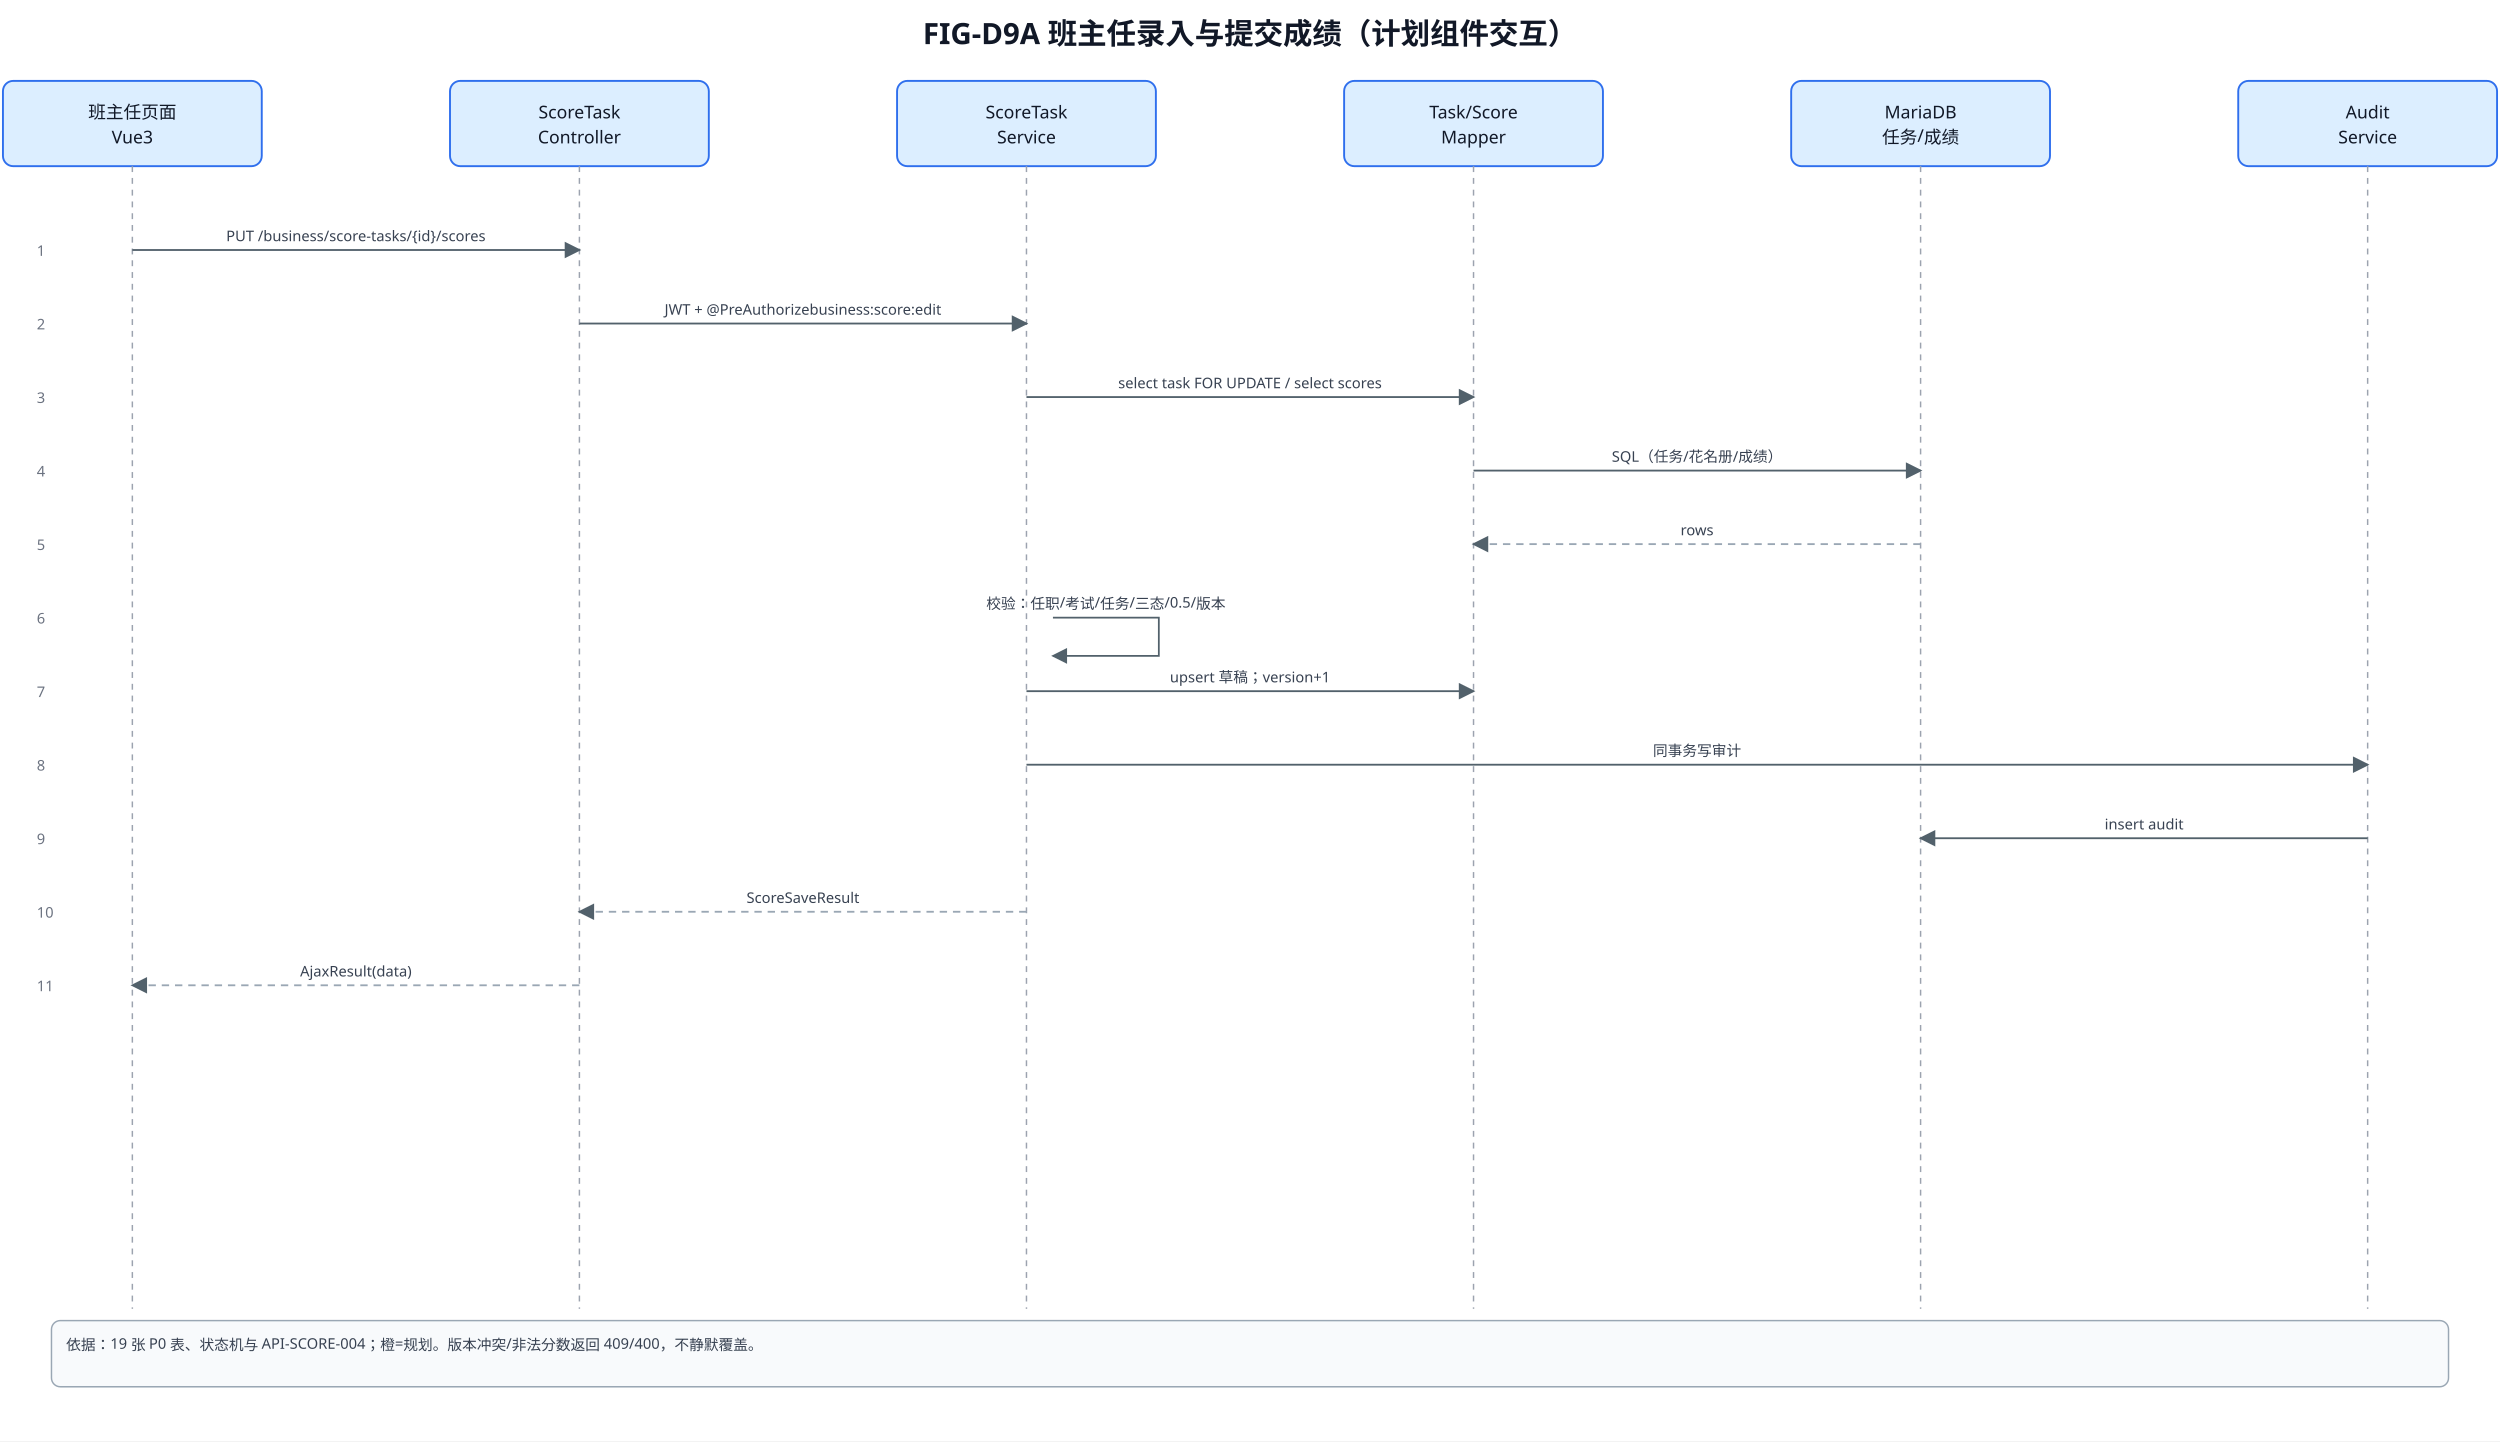
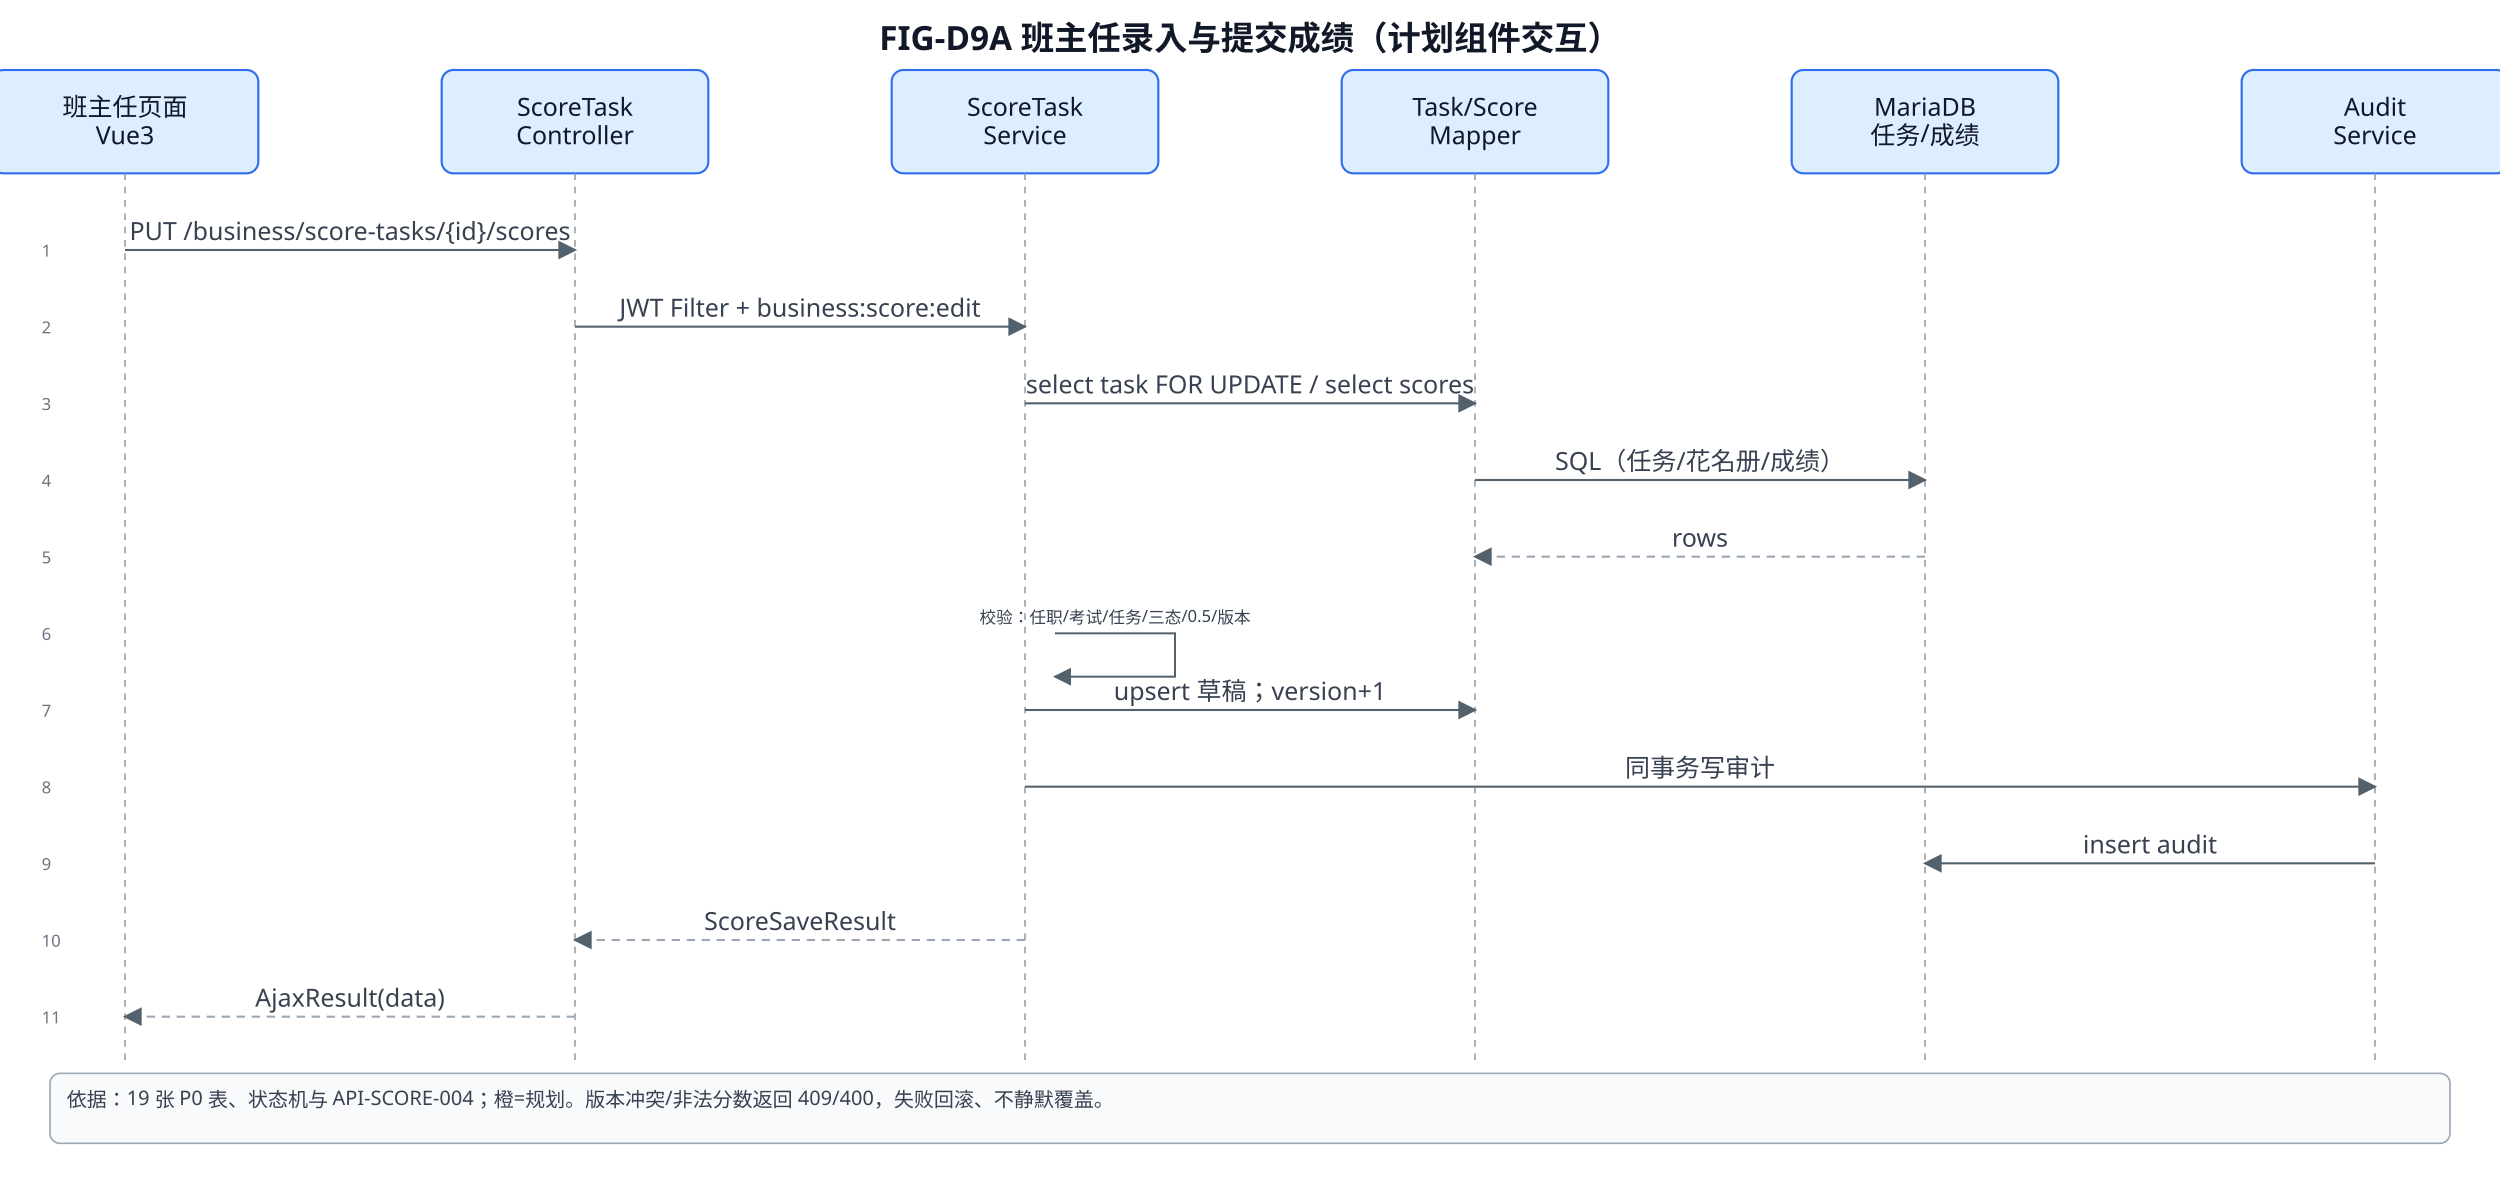
- <svg xmlns="http://www.w3.org/2000/svg" width="1700" height="980" viewBox="0 0 1700 980">
+ <svg xmlns="http://www.w3.org/2000/svg" width="1500" height="720" viewBox="0 0 1500 720">
  <defs>
    <marker id="arrow" markerWidth="9" markerHeight="9" refX="8" refY="4.5" orient="auto">
      <path d="M0,0 L9,4.5 L0,9 z" fill="#52616B" />
    </marker>
  </defs>
-   <rect width="1700" height="980" fill="#FFFFFF" />
-   <text x="850.0" y="30" text-anchor="middle" font-family="SimHei" font-size="20" font-weight="bold" fill="#111827">FIG-D9A  班主任录入与提交成绩（计划组件交互）</text>
-   <rect x="2.0" y="55" width="176" height="58" rx="7" fill="#DCEEFF" stroke="#2F6FED" stroke-width="1.3" />
-   <text x="90.0" y="80.5" text-anchor="middle" font-family="SimHei" font-size="12" fill="#111827">班主任页面</text>
-   <text x="90.0" y="97.5" text-anchor="middle" font-family="SimHei" font-size="12" fill="#111827">Vue3</text>
-   <line x1="90.0" y1="113" x2="90.0" y2="890" stroke="#9CA3AF" stroke-width="1" stroke-dasharray="4 4" />
-   <rect x="306.0" y="55" width="176" height="58" rx="7" fill="#DCEEFF" stroke="#2F6FED" stroke-width="1.3" />
-   <text x="394.0" y="80.5" text-anchor="middle" font-family="SimHei" font-size="12" fill="#111827">ScoreTask</text>
-   <text x="394.0" y="97.5" text-anchor="middle" font-family="SimHei" font-size="12" fill="#111827">Controller</text>
-   <line x1="394.0" y1="113" x2="394.0" y2="890" stroke="#9CA3AF" stroke-width="1" stroke-dasharray="4 4" />
-   <rect x="610.0" y="55" width="176" height="58" rx="7" fill="#DCEEFF" stroke="#2F6FED" stroke-width="1.3" />
-   <text x="698.0" y="80.5" text-anchor="middle" font-family="SimHei" font-size="12" fill="#111827">ScoreTask</text>
-   <text x="698.0" y="97.5" text-anchor="middle" font-family="SimHei" font-size="12" fill="#111827">Service</text>
-   <line x1="698.0" y1="113" x2="698.0" y2="890" stroke="#9CA3AF" stroke-width="1" stroke-dasharray="4 4" />
-   <rect x="914.0" y="55" width="176" height="58" rx="7" fill="#DCEEFF" stroke="#2F6FED" stroke-width="1.3" />
-   <text x="1002.0" y="80.5" text-anchor="middle" font-family="SimHei" font-size="12" fill="#111827">Task/Score</text>
-   <text x="1002.0" y="97.5" text-anchor="middle" font-family="SimHei" font-size="12" fill="#111827">Mapper</text>
-   <line x1="1002.0" y1="113" x2="1002.0" y2="890" stroke="#9CA3AF" stroke-width="1" stroke-dasharray="4 4" />
-   <rect x="1218.0" y="55" width="176" height="58" rx="7" fill="#DCEEFF" stroke="#2F6FED" stroke-width="1.3" />
-   <text x="1306.0" y="80.5" text-anchor="middle" font-family="SimHei" font-size="12" fill="#111827">MariaDB</text>
-   <text x="1306.0" y="97.5" text-anchor="middle" font-family="SimHei" font-size="12" fill="#111827">任务/成绩</text>
-   <line x1="1306.0" y1="113" x2="1306.0" y2="890" stroke="#9CA3AF" stroke-width="1" stroke-dasharray="4 4" />
-   <rect x="1522.0" y="55" width="176" height="58" rx="7" fill="#DCEEFF" stroke="#2F6FED" stroke-width="1.3" />
-   <text x="1610.0" y="80.5" text-anchor="middle" font-family="SimHei" font-size="12" fill="#111827">Audit</text>
-   <text x="1610.0" y="97.5" text-anchor="middle" font-family="SimHei" font-size="12" fill="#111827">Service</text>
-   <line x1="1610.0" y1="113" x2="1610.0" y2="890" stroke="#9CA3AF" stroke-width="1" stroke-dasharray="4 4" />
-   <line x1="90.0" y1="170" x2="394.0" y2="170" stroke="#52616B" stroke-width="1.25" marker-end="url(#arrow)" />
-   <text x="242.0" y="164" text-anchor="middle" font-family="SimHei" font-size="10" fill="#374151">PUT /business/score-tasks/{id}/scores</text>
-   <text x="25" y="174" font-family="SimHei" font-size="10" fill="#6B7280">1</text>
-   <line x1="394.0" y1="220" x2="698.0" y2="220" stroke="#52616B" stroke-width="1.25" marker-end="url(#arrow)" />
-   <text x="546.0" y="214" text-anchor="middle" font-family="SimHei" font-size="10" fill="#374151">JWT + @PreAuthorize
- business:score:edit</text>
-   <text x="25" y="224" font-family="SimHei" font-size="10" fill="#6B7280">2</text>
-   <line x1="698.0" y1="270" x2="1002.0" y2="270" stroke="#52616B" stroke-width="1.25" marker-end="url(#arrow)" />
-   <text x="850.0" y="264" text-anchor="middle" font-family="SimHei" font-size="10" fill="#374151">select task FOR UPDATE / select scores</text>
-   <text x="25" y="274" font-family="SimHei" font-size="10" fill="#6B7280">3</text>
-   <line x1="1002.0" y1="320" x2="1306.0" y2="320" stroke="#52616B" stroke-width="1.25" marker-end="url(#arrow)" />
-   <text x="1154.0" y="314" text-anchor="middle" font-family="SimHei" font-size="10" fill="#374151">SQL（任务/花名册/成绩）</text>
-   <text x="25" y="324" font-family="SimHei" font-size="10" fill="#6B7280">4</text>
-   <line x1="1306.0" y1="370" x2="1002.0" y2="370" stroke="#9AA7B4" stroke-width="1.25" stroke-dasharray="5 4" marker-end="url(#arrow)" />
-   <text x="1154.0" y="364" text-anchor="middle" font-family="SimHei" font-size="10" fill="#374151">rows</text>
-   <text x="25" y="374" font-family="SimHei" font-size="10" fill="#6B7280">5</text>
-   <path d="M716.0,420 h72 v26 h-72" fill="none" stroke="#52616B" stroke-width="1.2" marker-end="url(#arrow)" />
-   <text x="752.0" y="414" text-anchor="middle" font-family="SimHei" font-size="10" fill="#374151">校验：任职/考试/任务/三态/0.5/版本</text>
-   <text x="25" y="424" font-family="SimHei" font-size="10" fill="#6B7280">6</text>
-   <line x1="698.0" y1="470" x2="1002.0" y2="470" stroke="#52616B" stroke-width="1.25" marker-end="url(#arrow)" />
-   <text x="850.0" y="464" text-anchor="middle" font-family="SimHei" font-size="10" fill="#374151">upsert 草稿；version+1</text>
-   <text x="25" y="474" font-family="SimHei" font-size="10" fill="#6B7280">7</text>
-   <line x1="698.0" y1="520" x2="1610.0" y2="520" stroke="#52616B" stroke-width="1.25" marker-end="url(#arrow)" />
-   <text x="1154.0" y="514" text-anchor="middle" font-family="SimHei" font-size="10" fill="#374151">同事务写审计</text>
-   <text x="25" y="524" font-family="SimHei" font-size="10" fill="#6B7280">8</text>
-   <line x1="1610.0" y1="570" x2="1306.0" y2="570" stroke="#52616B" stroke-width="1.25" marker-end="url(#arrow)" />
-   <text x="1458.0" y="564" text-anchor="middle" font-family="SimHei" font-size="10" fill="#374151">insert audit</text>
-   <text x="25" y="574" font-family="SimHei" font-size="10" fill="#6B7280">9</text>
-   <line x1="698.0" y1="620" x2="394.0" y2="620" stroke="#9AA7B4" stroke-width="1.25" stroke-dasharray="5 4" marker-end="url(#arrow)" />
-   <text x="546.0" y="614" text-anchor="middle" font-family="SimHei" font-size="10" fill="#374151">ScoreSaveResult</text>
-   <text x="25" y="624" font-family="SimHei" font-size="10" fill="#6B7280">10</text>
-   <line x1="394.0" y1="670" x2="90.0" y2="670" stroke="#9AA7B4" stroke-width="1.25" stroke-dasharray="5 4" marker-end="url(#arrow)" />
-   <text x="242.0" y="664" text-anchor="middle" font-family="SimHei" font-size="10" fill="#374151">AjaxResult(data)</text>
-   <text x="25" y="674" font-family="SimHei" font-size="10" fill="#6B7280">11</text>
-   <rect x="35" y="898" width="1630" height="45" rx="6" fill="#F8FAFC" stroke="#9AA7B4" />
-   <text x="45" y="918" font-family="SimHei" font-size="10" fill="#374151">依据：19 张 P0 表、状态机与 API-SCORE-004；橙=规划。版本冲突/非法分数返回 409/400，不静默覆盖。</text>
+   <rect width="1500" height="720" fill="#FFFFFF" />
+   <text x="750.0" y="30" text-anchor="middle" font-family="SimHei" font-size="20" font-weight="bold" fill="#111827">FIG-D9A  班主任录入与提交成绩（计划组件交互）</text>
+   <rect x="-5.0" y="42" width="160" height="62" rx="7" fill="#DCEEFF" stroke="#2F6FED" stroke-width="1.3" />
+   <text x="75.0" y="69.5" text-anchor="middle" font-family="SimHei" font-size="15" fill="#111827">班主任页面</text>
+   <text x="75.0" y="86.5" text-anchor="middle" font-family="SimHei" font-size="15" fill="#111827">Vue3</text>
+   <line x1="75.0" y1="104" x2="75.0" y2="640" stroke="#9CA3AF" stroke-width="1" stroke-dasharray="4 4" />
+   <rect x="265.0" y="42" width="160" height="62" rx="7" fill="#DCEEFF" stroke="#2F6FED" stroke-width="1.3" />
+   <text x="345.0" y="69.5" text-anchor="middle" font-family="SimHei" font-size="15" fill="#111827">ScoreTask</text>
+   <text x="345.0" y="86.5" text-anchor="middle" font-family="SimHei" font-size="15" fill="#111827">Controller</text>
+   <line x1="345.0" y1="104" x2="345.0" y2="640" stroke="#9CA3AF" stroke-width="1" stroke-dasharray="4 4" />
+   <rect x="535.0" y="42" width="160" height="62" rx="7" fill="#DCEEFF" stroke="#2F6FED" stroke-width="1.3" />
+   <text x="615.0" y="69.5" text-anchor="middle" font-family="SimHei" font-size="15" fill="#111827">ScoreTask</text>
+   <text x="615.0" y="86.5" text-anchor="middle" font-family="SimHei" font-size="15" fill="#111827">Service</text>
+   <line x1="615.0" y1="104" x2="615.0" y2="640" stroke="#9CA3AF" stroke-width="1" stroke-dasharray="4 4" />
+   <rect x="805.0" y="42" width="160" height="62" rx="7" fill="#DCEEFF" stroke="#2F6FED" stroke-width="1.3" />
+   <text x="885.0" y="69.5" text-anchor="middle" font-family="SimHei" font-size="15" fill="#111827">Task/Score</text>
+   <text x="885.0" y="86.5" text-anchor="middle" font-family="SimHei" font-size="15" fill="#111827">Mapper</text>
+   <line x1="885.0" y1="104" x2="885.0" y2="640" stroke="#9CA3AF" stroke-width="1" stroke-dasharray="4 4" />
+   <rect x="1075.0" y="42" width="160" height="62" rx="7" fill="#DCEEFF" stroke="#2F6FED" stroke-width="1.3" />
+   <text x="1155.0" y="69.5" text-anchor="middle" font-family="SimHei" font-size="15" fill="#111827">MariaDB</text>
+   <text x="1155.0" y="86.5" text-anchor="middle" font-family="SimHei" font-size="15" fill="#111827">任务/成绩</text>
+   <line x1="1155.0" y1="104" x2="1155.0" y2="640" stroke="#9CA3AF" stroke-width="1" stroke-dasharray="4 4" />
+   <rect x="1345.0" y="42" width="160" height="62" rx="7" fill="#DCEEFF" stroke="#2F6FED" stroke-width="1.3" />
+   <text x="1425.0" y="69.5" text-anchor="middle" font-family="SimHei" font-size="15" fill="#111827">Audit</text>
+   <text x="1425.0" y="86.5" text-anchor="middle" font-family="SimHei" font-size="15" fill="#111827">Service</text>
+   <line x1="1425.0" y1="104" x2="1425.0" y2="640" stroke="#9CA3AF" stroke-width="1" stroke-dasharray="4 4" />
+   <line x1="75.0" y1="150" x2="345.0" y2="150" stroke="#52616B" stroke-width="1.25" marker-end="url(#arrow)" />
+   <text x="210.0" y="144" text-anchor="middle" font-family="SimHei" font-size="15" fill="#374151">PUT /business/score-tasks/{id}/scores</text>
+   <text x="25" y="154" font-family="SimHei" font-size="10" fill="#6B7280">1</text>
+   <line x1="345.0" y1="196" x2="615.0" y2="196" stroke="#52616B" stroke-width="1.25" marker-end="url(#arrow)" />
+   <text x="480.0" y="190" text-anchor="middle" font-family="SimHei" font-size="15" fill="#374151">JWT Filter + business:score:edit</text>
+   <text x="25" y="200" font-family="SimHei" font-size="10" fill="#6B7280">2</text>
+   <line x1="615.0" y1="242" x2="885.0" y2="242" stroke="#52616B" stroke-width="1.25" marker-end="url(#arrow)" />
+   <text x="750.0" y="236" text-anchor="middle" font-family="SimHei" font-size="15" fill="#374151">select task FOR UPDATE / select scores</text>
+   <text x="25" y="246" font-family="SimHei" font-size="10" fill="#6B7280">3</text>
+   <line x1="885.0" y1="288" x2="1155.0" y2="288" stroke="#52616B" stroke-width="1.25" marker-end="url(#arrow)" />
+   <text x="1020.0" y="282" text-anchor="middle" font-family="SimHei" font-size="15" fill="#374151">SQL（任务/花名册/成绩）</text>
+   <text x="25" y="292" font-family="SimHei" font-size="10" fill="#6B7280">4</text>
+   <line x1="1155.0" y1="334" x2="885.0" y2="334" stroke="#9AA7B4" stroke-width="1.25" stroke-dasharray="5 4" marker-end="url(#arrow)" />
+   <text x="1020.0" y="328" text-anchor="middle" font-family="SimHei" font-size="15" fill="#374151">rows</text>
+   <text x="25" y="338" font-family="SimHei" font-size="10" fill="#6B7280">5</text>
+   <path d="M633.0,380 h72 v26 h-72" fill="none" stroke="#52616B" stroke-width="1.2" marker-end="url(#arrow)" />
+   <text x="669.0" y="374" text-anchor="middle" font-family="SimHei" font-size="10" fill="#374151">校验：任职/考试/任务/三态/0.5/版本</text>
+   <text x="25" y="384" font-family="SimHei" font-size="10" fill="#6B7280">6</text>
+   <line x1="615.0" y1="426" x2="885.0" y2="426" stroke="#52616B" stroke-width="1.25" marker-end="url(#arrow)" />
+   <text x="750.0" y="420" text-anchor="middle" font-family="SimHei" font-size="15" fill="#374151">upsert 草稿；version+1</text>
+   <text x="25" y="430" font-family="SimHei" font-size="10" fill="#6B7280">7</text>
+   <line x1="615.0" y1="472" x2="1425.0" y2="472" stroke="#52616B" stroke-width="1.25" marker-end="url(#arrow)" />
+   <text x="1020.0" y="466" text-anchor="middle" font-family="SimHei" font-size="15" fill="#374151">同事务写审计</text>
+   <text x="25" y="476" font-family="SimHei" font-size="10" fill="#6B7280">8</text>
+   <line x1="1425.0" y1="518" x2="1155.0" y2="518" stroke="#52616B" stroke-width="1.25" marker-end="url(#arrow)" />
+   <text x="1290.0" y="512" text-anchor="middle" font-family="SimHei" font-size="15" fill="#374151">insert audit</text>
+   <text x="25" y="522" font-family="SimHei" font-size="10" fill="#6B7280">9</text>
+   <line x1="615.0" y1="564" x2="345.0" y2="564" stroke="#9AA7B4" stroke-width="1.25" stroke-dasharray="5 4" marker-end="url(#arrow)" />
+   <text x="480.0" y="558" text-anchor="middle" font-family="SimHei" font-size="15" fill="#374151">ScoreSaveResult</text>
+   <text x="25" y="568" font-family="SimHei" font-size="10" fill="#6B7280">10</text>
+   <line x1="345.0" y1="610" x2="75.0" y2="610" stroke="#9AA7B4" stroke-width="1.25" stroke-dasharray="5 4" marker-end="url(#arrow)" />
+   <text x="210.0" y="604" text-anchor="middle" font-family="SimHei" font-size="15" fill="#374151">AjaxResult(data)</text>
+   <text x="25" y="614" font-family="SimHei" font-size="10" fill="#6B7280">11</text>
+   <rect x="30" y="644" width="1440" height="42" rx="6" fill="#F8FAFC" stroke="#9AA7B4" />
+   <text x="40" y="664" font-family="SimHei" font-size="12" fill="#374151">依据：19 张 P0 表、状态机与 API-SCORE-004；橙=规划。版本冲突/非法分数返回 409/400，失败回滚、不静默覆盖。</text>
</svg>
